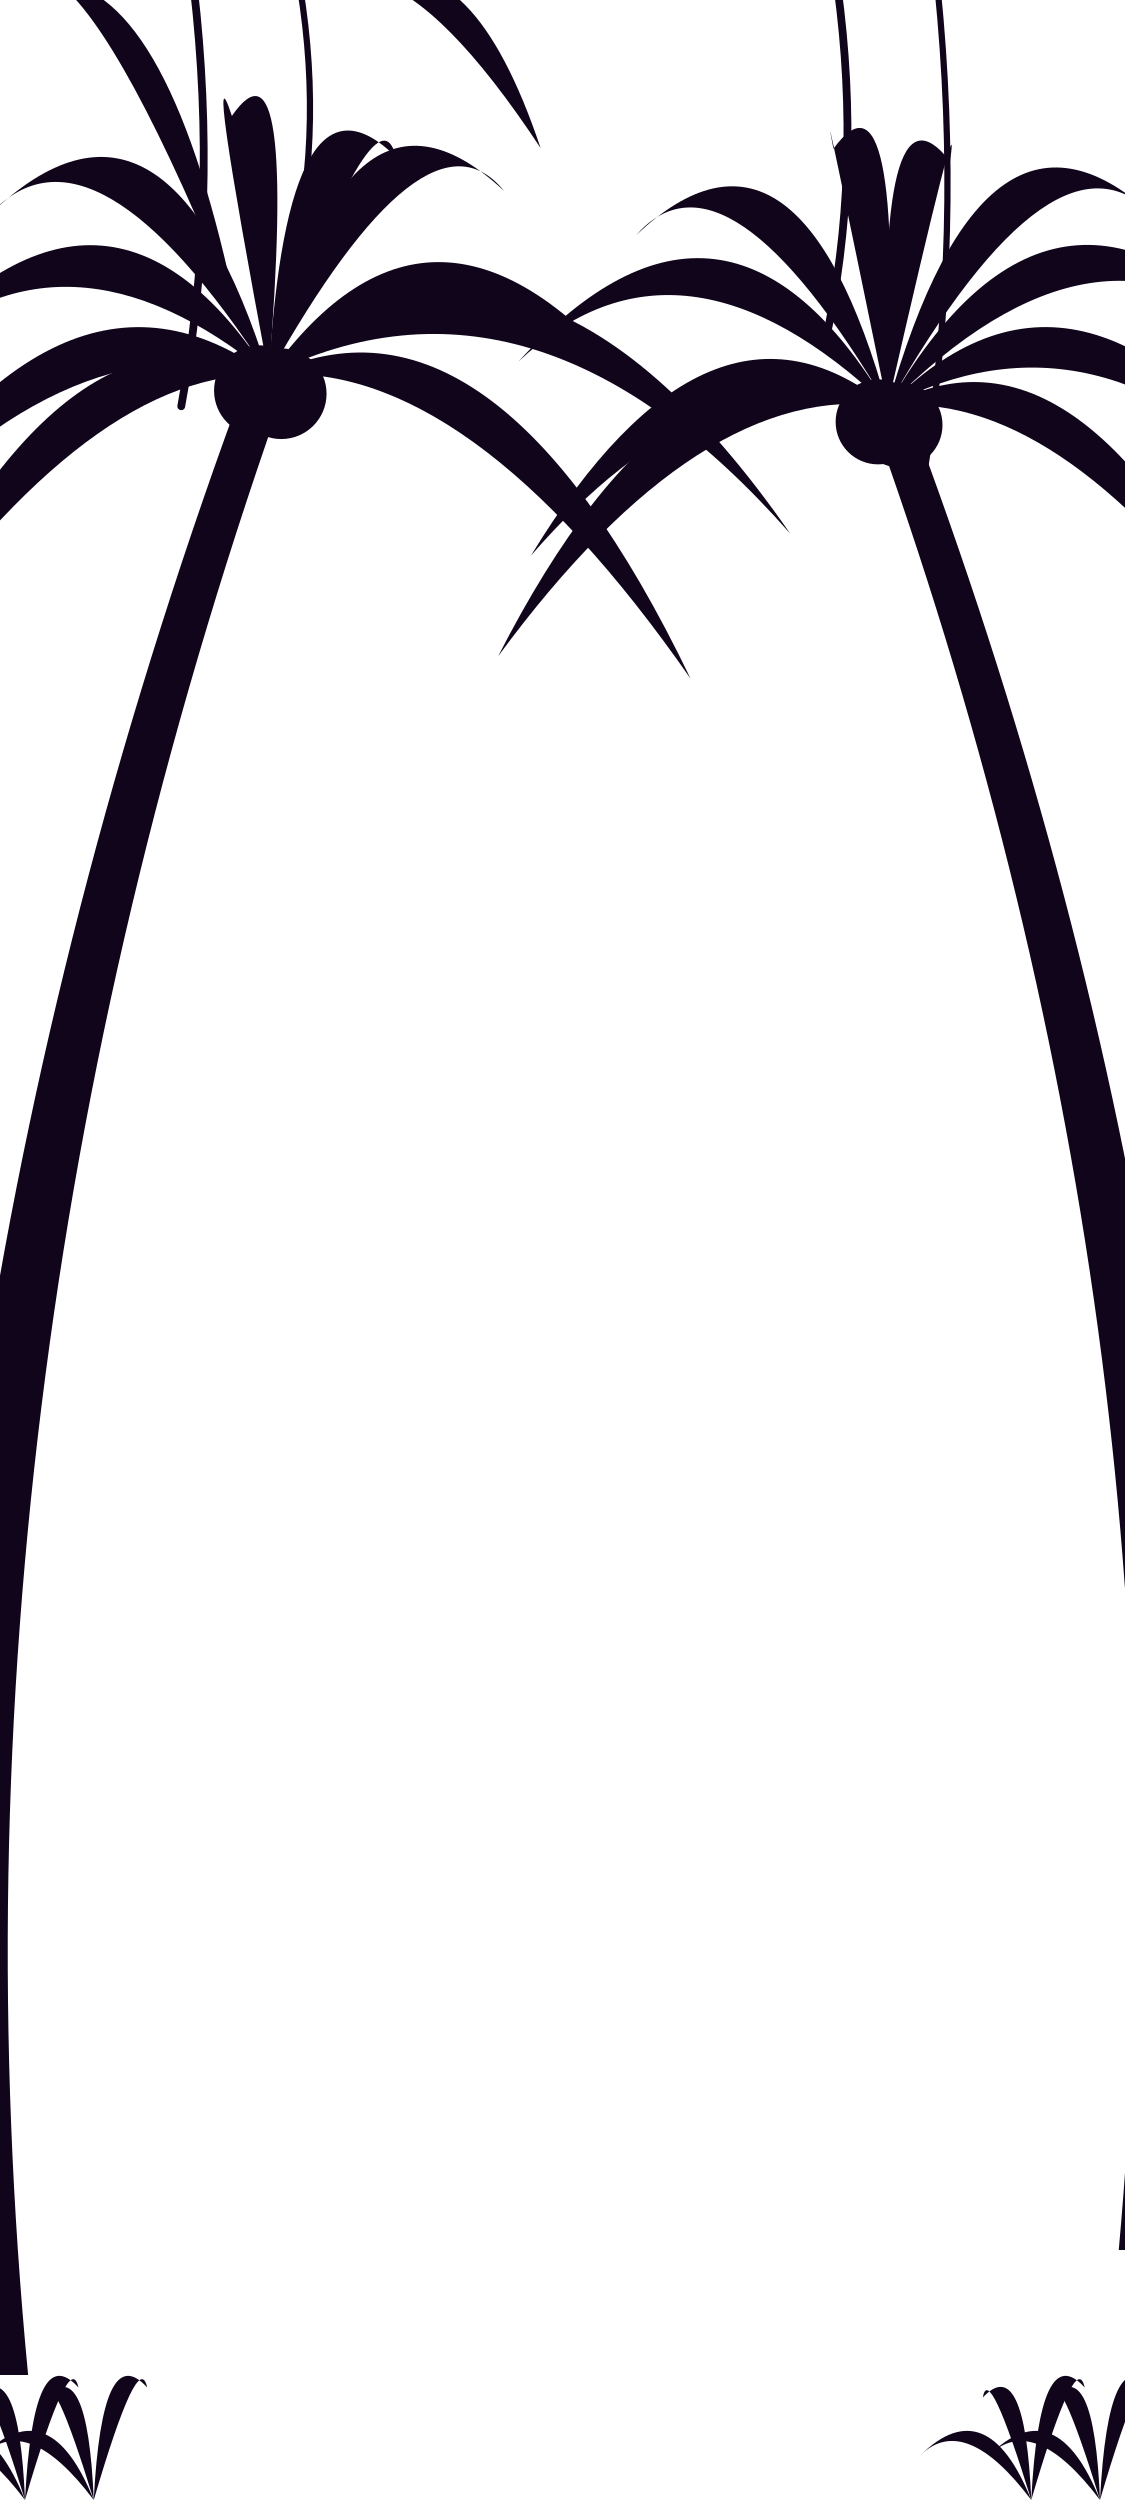
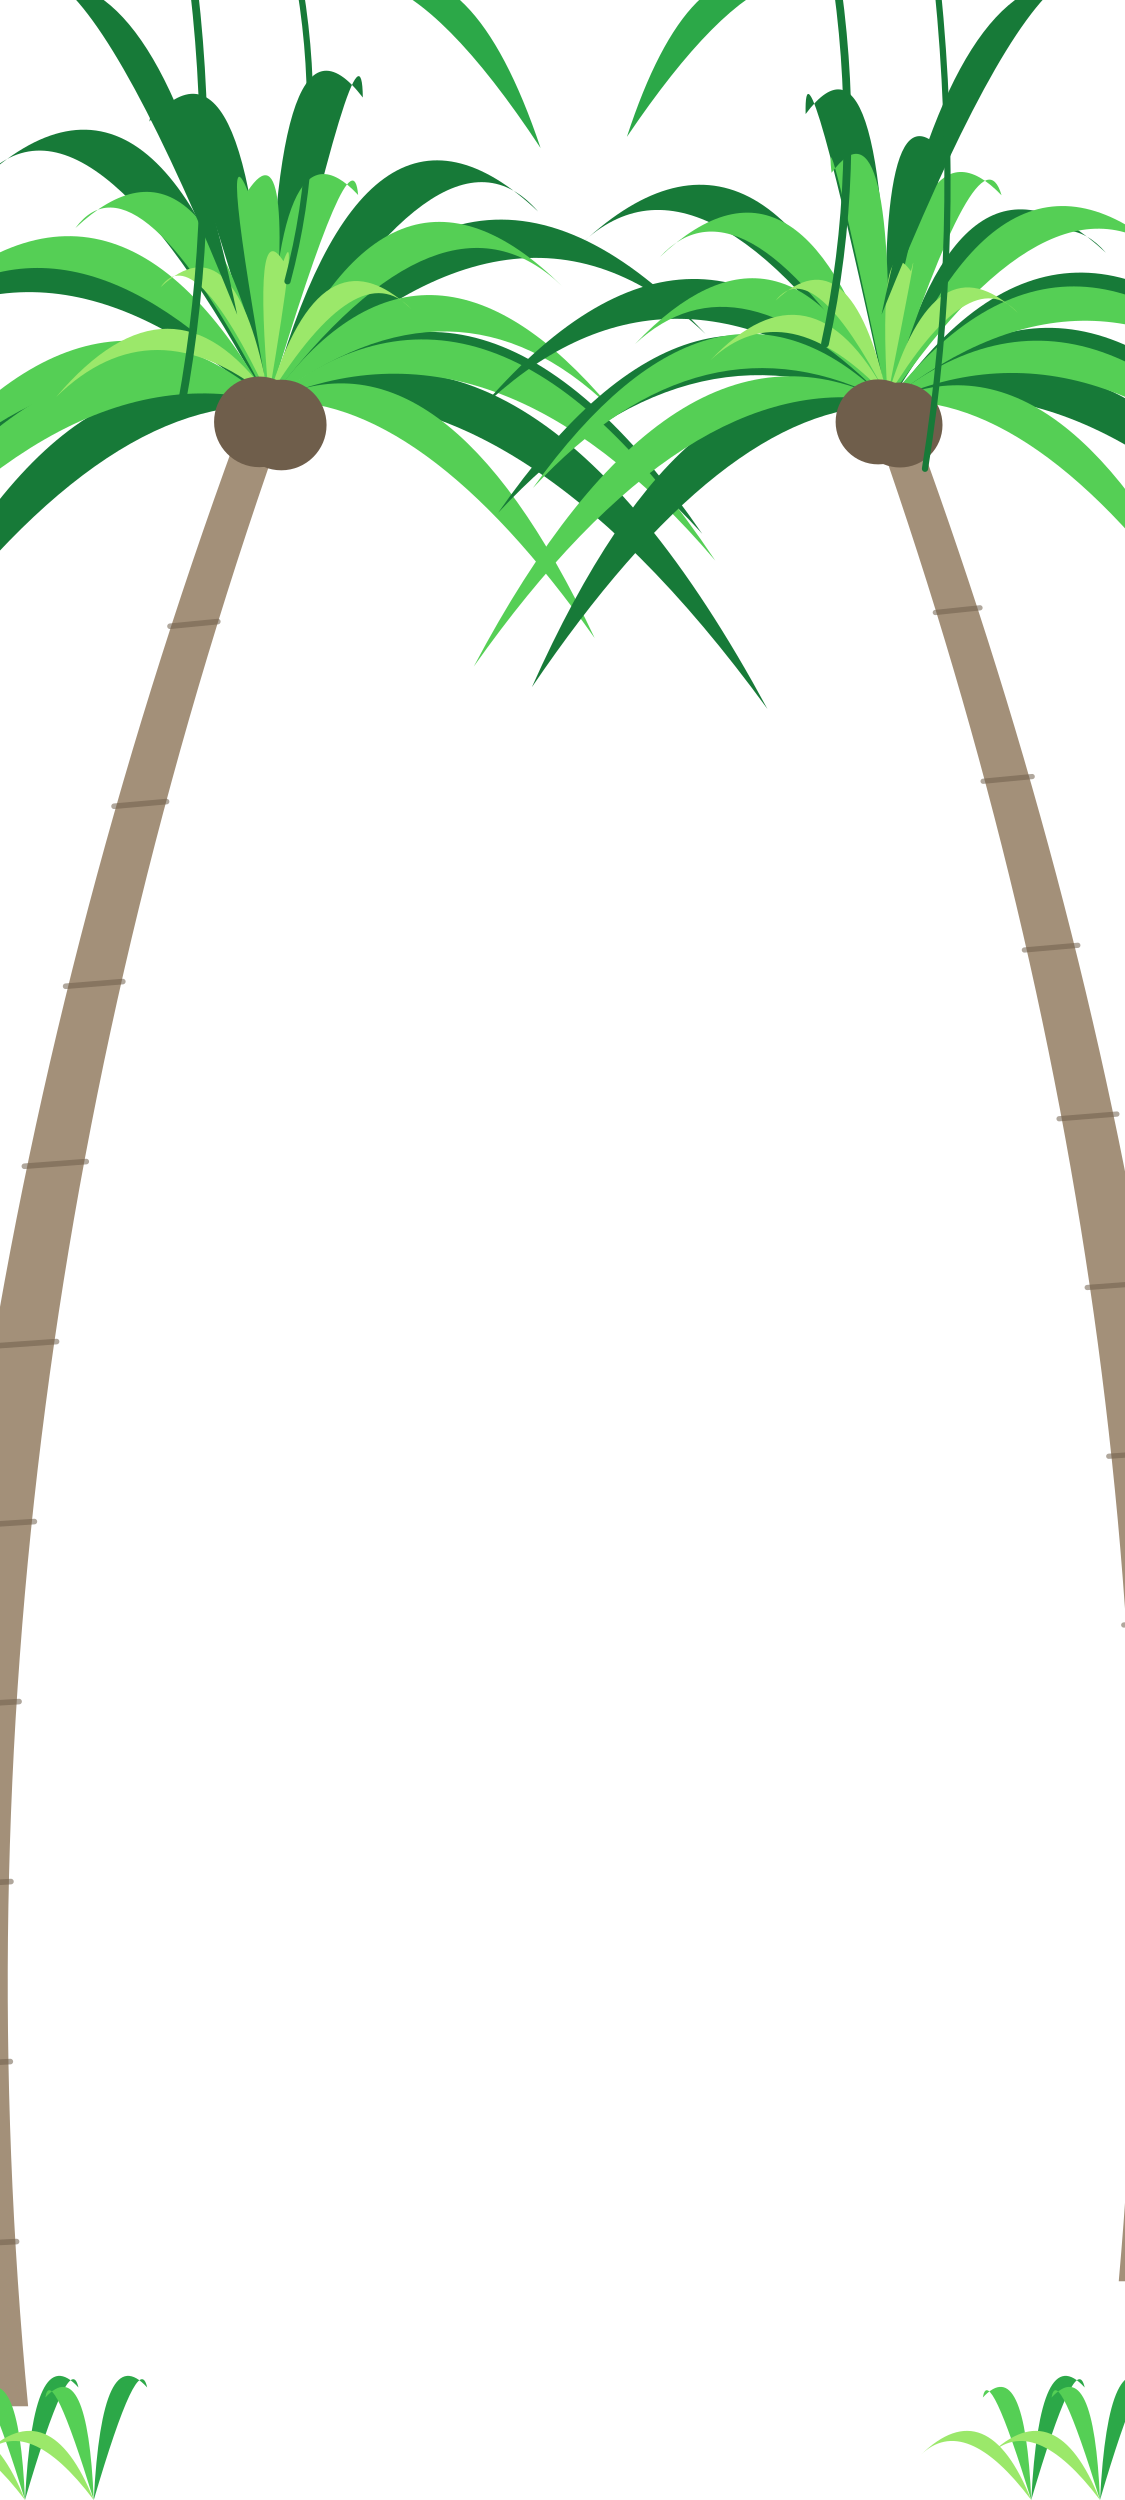
<svg xmlns="http://www.w3.org/2000/svg" viewBox="0 0 360 800" width="360" height="800">
-   <path d="M-21 760Q-39.8 440 79.3 120L92.8 120Q-21.8 440 9 760Z" fill="#10051a" />
-   <path d="M86 120Q19.4 100.1 -48.5 182.3Q18.1 70.2 86 120Z" fill="#10051a" />
-   <path d="M86 120Q20.5 66.2 -31.3 115Q34.2 39.5 86 120Z" fill="#10051a" />
-   <path d="M86 120Q29.8 33.4 -2.8 68.2Q53.3 14.8 86 120Z" fill="#10051a" />
-   <path d="M86 120Q65.2 9.4 74.2 37.1Q95.1 6.9 86 120Z" fill="#10051a" />
-   <path d="M86 120Q92.1 16.1 126.7 50.2Q120.6 25.3 86 120Z" fill="#10051a" />
-   <path d="M86 120Q111 14.1 161.3 61.1Q136.3 30.3 86 120Z" fill="#10051a" />
-   <path d="M86 120Q139.1 45.7 203.7 124.2Q150.7 73.4 86 120Z" fill="#10051a" />
-   <path d="M86 120Q167.7 48.1 252.9 170.8Q171.2 77.9 86 120Z" fill="#10051a" />
-   <path d="M86 120Q157.6 85.4 221 217.2Q149.4 114.3 86 120Z" fill="#10051a" />
-   <path d="M86 120Q29.6 117.6 -35.7 211.3Q20.7 88.9 86 120Z" fill="#10051a" />
-   <circle cx="83" cy="125" r="14.5" fill="#10051a" />
-   <circle cx="90" cy="126" r="14.5" fill="#10051a" />
-   <path d="M358 720Q384.8 425 277.7 130L290.3 130Q401.6 425 386 720Z" fill="#10051a" />
-   <path d="M284 130Q226.9 112 169.9 177.8Q227 84 284 130Z" fill="#10051a" />
-   <path d="M284 130Q217.6 66.9 165.9 115.7Q232.3 43 284 130Z" fill="#10051a" />
-   <path d="M284 130Q232.4 42.7 203.6 75.2Q255.2 26.5 284 130Z" fill="#10051a" />
-   <path d="M284 130Q261.4 20 266.7 47.6Q289.2 16.6 284 130Z" fill="#10051a" />
-   <path d="M284 130Q280.2 21.2 304 51.6Q307.9 25.3 284 130Z" fill="#10051a" />
-   <path d="M284 130Q315.5 18.3 370 69.9Q338.5 34.4 284 130Z" fill="#10051a" />
-   <path d="M284 130Q337 37.4 405.5 110.9Q352.5 60.8 284 130Z" fill="#10051a" />
-   <path d="M284 130Q345.6 67.2 412.4 160.1Q350.9 94.7 284 130Z" fill="#10051a" />
-   <path d="M284 130Q343.8 96.9 397.4 205.2Q337.5 124.2 284 130Z" fill="#10051a" />
-   <path d="M284 130Q224.6 121.3 159.4 210Q218.8 93.9 284 130Z" fill="#10051a" />
-   <circle cx="281" cy="135" r="13.6" fill="#10051a" />
-   <circle cx="288" cy="136" r="13.6" fill="#10051a" />
-   <path d="M18 -6Q54.6 -3.2 75.9 100.7Q39.3 9.7 18 -6Z" fill="#10051a" />
-   <path d="M340 -6Q361.3 -72.1 397.9 -37.1Q376.6 -59.2 340 -6Z" fill="#10051a" />
-   <path d="M120 -6Q151.2 -17.5 173 47.4Q141.8 0.1 120 -6Z" fill="#10051a" />
-   <path d="M250 -6Q270 -43.7 299.4 -8.8Q279.4 -26 250 -6Z" fill="#10051a" />
-   <path d="M62 -4Q70 65 58 130" fill="none" stroke="#10051a" stroke-width="2.5" stroke-linecap="round" stroke-linejoin="round" />
-   <path d="M96 -4Q104 45 92 90" fill="none" stroke="#10051a" stroke-width="2" stroke-linecap="round" stroke-linejoin="round" />
-   <path d="M268 -4Q276 55 264 110" fill="none" stroke="#10051a" stroke-width="2.5" stroke-linecap="round" stroke-linejoin="round" />
-   <path d="M300 -4Q308 75 296 150" fill="none" stroke="#10051a" stroke-width="2" stroke-linecap="round" stroke-linejoin="round" />
-   <path d="M8 800Q-5.6 755.8 -7.5 767.2Q6 752.7 8 800Z" fill="#10051a" />
-   <path d="M8 800Q10.7 748.1 25.1 764Q22.3 751.2 8 800Z" fill="#10051a" />
-   <path d="M8 800Q-13.2 771.9 -27.4 785.6Q-6.1 764.8 8 800Z" fill="#10051a" />
-   <path d="M30 800Q16.4 755.8 14.5 767.2Q28 752.7 30 800Z" fill="#10051a" />
-   <path d="M30 800Q32.7 748.1 47.1 764Q44.3 751.2 30 800Z" fill="#10051a" />
-   <path d="M30 800Q8.8 771.9 -5.4 785.6Q15.9 764.8 30 800Z" fill="#10051a" />
-   <path d="M330 800Q316.4 755.8 314.5 767.2Q328 752.7 330 800Z" fill="#10051a" />
-   <path d="M330 800Q332.7 748.1 347.1 764Q344.3 751.2 330 800Z" fill="#10051a" />
-   <path d="M330 800Q308.8 771.9 294.6 785.6Q315.9 764.8 330 800Z" fill="#10051a" />
-   <path d="M352 800Q338.4 755.8 336.5 767.2Q350 752.7 352 800Z" fill="#10051a" />
-   <path d="M352 800Q354.7 748.1 369.1 764Q366.3 751.2 352 800Z" fill="#10051a" />
-   <path d="M352 800Q330.8 771.9 316.6 785.6Q337.9 764.8 352 800Z" fill="#10051a" />
+   <path d="M-21 770Q-39.8 450 79.3 130L92.8 130Q-21.8 450 9 770Z" fill="#a39079" />
+   <path d="M-23.4 718.8L5.3 717.3" fill="none" stroke="#6f5e4b" stroke-width="1.8" stroke-linecap="round" stroke-linejoin="round" opacity="0.55" />
+   <path d="M-23.9 661.2L3.3 659.7" fill="none" stroke="#6f5e4b" stroke-width="1.8" stroke-linecap="round" stroke-linejoin="round" opacity="0.55" />
+   <path d="M-22.2 603.6L3.5 602.1" fill="none" stroke="#6f5e4b" stroke-width="1.8" stroke-linecap="round" stroke-linejoin="round" opacity="0.55" />
+   <path d="M-18.1 546L6.1 544.5" fill="none" stroke="#6f5e4b" stroke-width="1.8" stroke-linecap="round" stroke-linejoin="round" opacity="0.55" />
+   <path d="M-11.8 488.4L11 486.9" fill="none" stroke="#6f5e4b" stroke-width="1.8" stroke-linecap="round" stroke-linejoin="round" opacity="0.55" />
+   <path d="M-3.1 430.8L18.1 429.3" fill="none" stroke="#6f5e4b" stroke-width="1.8" stroke-linecap="round" stroke-linejoin="round" opacity="0.55" />
+   <path d="M7.8 373.2L27.6 371.7" fill="none" stroke="#6f5e4b" stroke-width="1.8" stroke-linecap="round" stroke-linejoin="round" opacity="0.55" />
+   <path d="M21 315.6L39.3 314.1" fill="none" stroke="#6f5e4b" stroke-width="1.8" stroke-linecap="round" stroke-linejoin="round" opacity="0.55" />
+   <path d="M36.5 258L53.3 256.5" fill="none" stroke="#6f5e4b" stroke-width="1.8" stroke-linecap="round" stroke-linejoin="round" opacity="0.55" />
+   <path d="M54.4 200.4L69.7 198.9" fill="none" stroke="#6f5e4b" stroke-width="1.8" stroke-linecap="round" stroke-linejoin="round" opacity="0.55" />
+   <path d="M86 130Q13.1 105.9 -60.6 195.6Q12.3 76 86 130Z" fill="#177a38" />
+   <path d="M86 130Q11 62.3 -49.4 120.1Q25.5 36.1 86 130Z" fill="#177a38" />
+   <path d="M86 130Q27 19 -6.9 58.6Q52.1 2.6 86 130Z" fill="#177a38" />
+   <path d="M86 130Q52.3 7.1 47.8 38.9Q81.5 0.2 86 130Z" fill="#177a38" />
+   <path d="M86 130Q86.3 -7.7 116.1 31.2Q115.8 -2.5 86 130Z" fill="#177a38" />
+   <path d="M86 130Q116.7 15.4 172.2 67.7Q141.5 32.3 86 130Z" fill="#177a38" />
+   <path d="M86 130Q147.5 23.5 225.8 106.9Q164.2 48.5 86 130Z" fill="#177a38" />
+   <path d="M86 130Q153.4 67 224.7 170.8Q157.3 96.7 86 130Z" fill="#177a38" />
+   <path d="M86 130Q168.5 84.2 245.6 226.9Q163.2 113.7 86 130Z" fill="#177a38" />
+   <path d="M86 130Q28.7 127.5 -37.6 223.4Q19.7 98.9 86 130Z" fill="#177a38" />
+   <path d="M86 128.5Q21.7 99.9 -40.4 170.3Q24 74.5 86 128.5Z" fill="#55cf55" />
+   <path d="M86 128.5Q19.2 56.4 -32.8 105.9Q33.9 35.5 86 128.5Z" fill="#55cf55" />
+   <path d="M86 128.5Q44 46.2 24.1 73Q66.1 33.5 86 128.5Z" fill="#55cf55" />
+   <path d="M86 128.5Q69.9 38.5 79.3 61.1Q95.4 37 86 128.5Z" fill="#55cf55" />
+   <path d="M86 128.5Q87.9 33.6 114.6 62.4Q112.7 39.7 86 128.5Z" fill="#55cf55" />
+   <path d="M86 128.5Q124.1 36.5 180 91.7Q141.9 54.7 86 128.5Z" fill="#55cf55" />
+   <path d="M86 128.5Q135.6 59.3 195.5 130.6Q145.9 82.6 86 128.5Z" fill="#55cf55" />
+   <path d="M86 128.5Q156.6 71.1 228.9 179.4Q158.3 96.5 86 128.5Z" fill="#55cf55" />
+   <path d="M86 128.5Q141.7 100.9 190.3 204.2Q134.6 125.4 86 128.5Z" fill="#55cf55" />
+   <path d="M86 128.5Q15.2 110.9 -59.4 212.2Q11.4 85.7 86 128.5Z" fill="#55cf55" />
+   <path d="M86 127Q48.8 97 18 127Q55.1 83.4 86 127Z" fill="#9be86a" />
+   <path d="M86 127Q62.1 76.2 51.4 91.9Q75.4 69.3 86 127Z" fill="#9be86a" />
+   <path d="M86 127Q80.9 68.1 90.7 83.6Q95.8 69 86 127Z" fill="#9be86a" />
+   <path d="M86 127Q102.8 71.7 131.6 98.9Q114.7 80.8 86 127Z" fill="#9be86a" />
+   <circle cx="83" cy="135" r="14.5" fill="#6f5e4b" />
+   <circle cx="90" cy="136" r="14.5" fill="#6f5e4b" />
+   <path d="M358 730Q384.8 430 277.7 130L290.3 130Q401.6 430 386 730Z" fill="#a39079" />
+   <path d="M361.2 682L387.9 680.5" fill="none" stroke="#6f5e4b" stroke-width="1.68" stroke-linecap="round" stroke-linejoin="round" opacity="0.55" />
+   <path d="M362.7 628L388.1 626.5" fill="none" stroke="#6f5e4b" stroke-width="1.68" stroke-linecap="round" stroke-linejoin="round" opacity="0.55" />
+   <path d="M362.2 574L386.2 572.5" fill="none" stroke="#6f5e4b" stroke-width="1.68" stroke-linecap="round" stroke-linejoin="round" opacity="0.55" />
+   <path d="M359.6 520L382.2 518.5" fill="none" stroke="#6f5e4b" stroke-width="1.68" stroke-linecap="round" stroke-linejoin="round" opacity="0.55" />
+   <path d="M354.8 466L376 464.5" fill="none" stroke="#6f5e4b" stroke-width="1.68" stroke-linecap="round" stroke-linejoin="round" opacity="0.55" />
+   <path d="M347.9 412L367.8 410.5" fill="none" stroke="#6f5e4b" stroke-width="1.68" stroke-linecap="round" stroke-linejoin="round" opacity="0.55" />
+   <path d="M338.9 358L357.4 356.5" fill="none" stroke="#6f5e4b" stroke-width="1.68" stroke-linecap="round" stroke-linejoin="round" opacity="0.55" />
+   <path d="M327.8 304L344.9 302.5" fill="none" stroke="#6f5e4b" stroke-width="1.68" stroke-linecap="round" stroke-linejoin="round" opacity="0.55" />
+   <path d="M314.6 250L330.3 248.5" fill="none" stroke="#6f5e4b" stroke-width="1.68" stroke-linecap="round" stroke-linejoin="round" opacity="0.55" />
+   <path d="M299.3 196L313.6 194.5" fill="none" stroke="#6f5e4b" stroke-width="1.68" stroke-linecap="round" stroke-linejoin="round" opacity="0.55" />
+   <path d="M284 130Q219.6 99.1 159.4 164.1Q223.8 71.4 284 130Z" fill="#177a38" />
+   <path d="M284 130Q212.9 73.3 153.2 131.5Q224.3 47.8 284 130Z" fill="#177a38" />
+   <path d="M284 130Q223.8 39.6 184.7 79.3Q244.9 21.3 284 130Z" fill="#177a38" />
+   <path d="M284 130Q257.1 4.7 257.8 36.5Q284.7 0.3 284 130Z" fill="#177a38" />
+   <path d="M284 130Q279.7 19.6 303.1 50.2Q307.4 23.4 284 130Z" fill="#177a38" />
+   <path d="M284 130Q307.5 37.4 353.9 80.9Q330.5 53.4 284 130Z" fill="#177a38" />
+   <path d="M284 130Q341.3 46.2 411.1 126.6Q353.8 71.3 284 130Z" fill="#177a38" />
+   <path d="M284 130Q348 66.7 416.8 163.1Q352.9 94.2 284 130Z" fill="#177a38" />
+   <path d="M284 130Q361.8 83.4 435.9 214.7Q358.1 111.1 284 130Z" fill="#177a38" />
+   <path d="M284 130Q231.7 129.2 170.2 219.9Q222.5 102.7 284 130Z" fill="#177a38" />
+   <path d="M284 128.5Q225.1 97.5 170.5 156.2Q229.4 74.1 284 128.5Z" fill="#55cf55" />
+   <path d="M284 128.5Q236.4 79.2 203.2 110.1Q250.7 60.2 284 128.5Z" fill="#55cf55" />
+   <path d="M284 128.5Q238 53 211.1 82.3Q257.1 38.7 284 128.5Z" fill="#55cf55" />
+   <path d="M284 128.5Q263.3 30.7 266.1 55.3Q286.8 27.3 284 128.5Z" fill="#55cf55" />
+   <path d="M284 128.5Q290.9 31.6 320.5 62.5Q313.6 38.6 284 128.5Z" fill="#55cf55" />
+   <path d="M284 128.5Q321.9 31.3 377.2 85.1Q339.4 47.5 284 128.5Z" fill="#55cf55" />
+   <path d="M284 128.5Q343.4 52.3 411.8 133.7Q352.5 74.3 284 128.5Z" fill="#55cf55" />
+   <path d="M284 128.5Q352.1 72.8 422.1 176.4Q353.9 96.5 284 128.5Z" fill="#55cf55" />
+   <path d="M284 128.5Q340.7 102.3 390.4 207.8Q333.7 125 284 128.5Z" fill="#55cf55" />
+   <path d="M284 128.5Q220.2 116.2 151.6 213.3Q215.3 93 284 128.5Z" fill="#55cf55" />
+   <path d="M284 127Q251.6 92.5 227.3 115.3Q259.8 81.2 284 127Z" fill="#9be86a" />
+   <path d="M284 127Q260.1 80.9 248.2 96.2Q272.1 73.7 284 127Z" fill="#9be86a" />
+   <path d="M284 127Q280.8 71.9 291.5 86.8Q294.7 73.3 284 127Z" fill="#9be86a" />
+   <path d="M284 127Q299.2 75.1 325.7 100.1Q310.5 83.4 284 127Z" fill="#9be86a" />
+   <circle cx="281" cy="135" r="13.6" fill="#6f5e4b" />
+   <circle cx="288" cy="136" r="13.6" fill="#6f5e4b" />
+   <path d="M18 -6Q54.6 -3.2 75.9 100.7Q39.3 9.7 18 -6Z" fill="#177a38" />
+   <path d="M340 -6Q318.7 9.7 282.1 100.7Q303.4 -3.2 340 -6Z" fill="#177a38" />
+   <path d="M120 -6Q151.2 -17.5 173 47.4Q141.8 0.1 120 -6Z" fill="#2ca848" />
+   <path d="M250 -6Q230 0.3 200.6 43.8Q220.6 -17.4 250 -6Z" fill="#2ca848" />
+   <path d="M62 -4Q70 65 58 130" fill="none" stroke="#177a38" stroke-width="2.5" stroke-linecap="round" stroke-linejoin="round" />
+   <path d="M96 -4Q104 45 92 90" fill="none" stroke="#177a38" stroke-width="2" stroke-linecap="round" stroke-linejoin="round" />
+   <path d="M268 -4Q276 55 264 110" fill="none" stroke="#177a38" stroke-width="2.5" stroke-linecap="round" stroke-linejoin="round" />
+   <path d="M300 -4Q308 75 296 150" fill="none" stroke="#177a38" stroke-width="2" stroke-linecap="round" stroke-linejoin="round" />
+   <path d="M8 800Q-5.6 755.8 -7.5 767.2Q6 752.7 8 800Z" fill="#55cf55" />
+   <path d="M8 800Q10.7 748.1 25.1 764Q22.3 751.2 8 800Z" fill="#2ca848" />
+   <path d="M8 800Q-13.2 771.9 -27.4 785.6Q-6.1 764.8 8 800Z" fill="#9be86a" />
+   <path d="M30 800Q16.4 755.8 14.5 767.2Q28 752.7 30 800Z" fill="#55cf55" />
+   <path d="M30 800Q32.7 748.1 47.1 764Q44.3 751.2 30 800Z" fill="#2ca848" />
+   <path d="M30 800Q8.8 771.9 -5.4 785.6Q15.9 764.8 30 800Z" fill="#9be86a" />
+   <path d="M330 800Q316.4 755.8 314.5 767.2Q328 752.7 330 800Z" fill="#55cf55" />
+   <path d="M330 800Q332.7 748.1 347.1 764Q344.3 751.2 330 800Z" fill="#2ca848" />
+   <path d="M330 800Q308.8 771.9 294.6 785.6Q315.9 764.8 330 800Z" fill="#9be86a" />
+   <path d="M352 800Q338.4 755.8 336.5 767.2Q350 752.7 352 800Z" fill="#55cf55" />
+   <path d="M352 800Q354.7 748.1 369.1 764Q366.3 751.2 352 800Z" fill="#2ca848" />
+   <path d="M352 800Q330.8 771.9 316.6 785.6Q337.9 764.8 352 800Z" fill="#9be86a" />
</svg>
